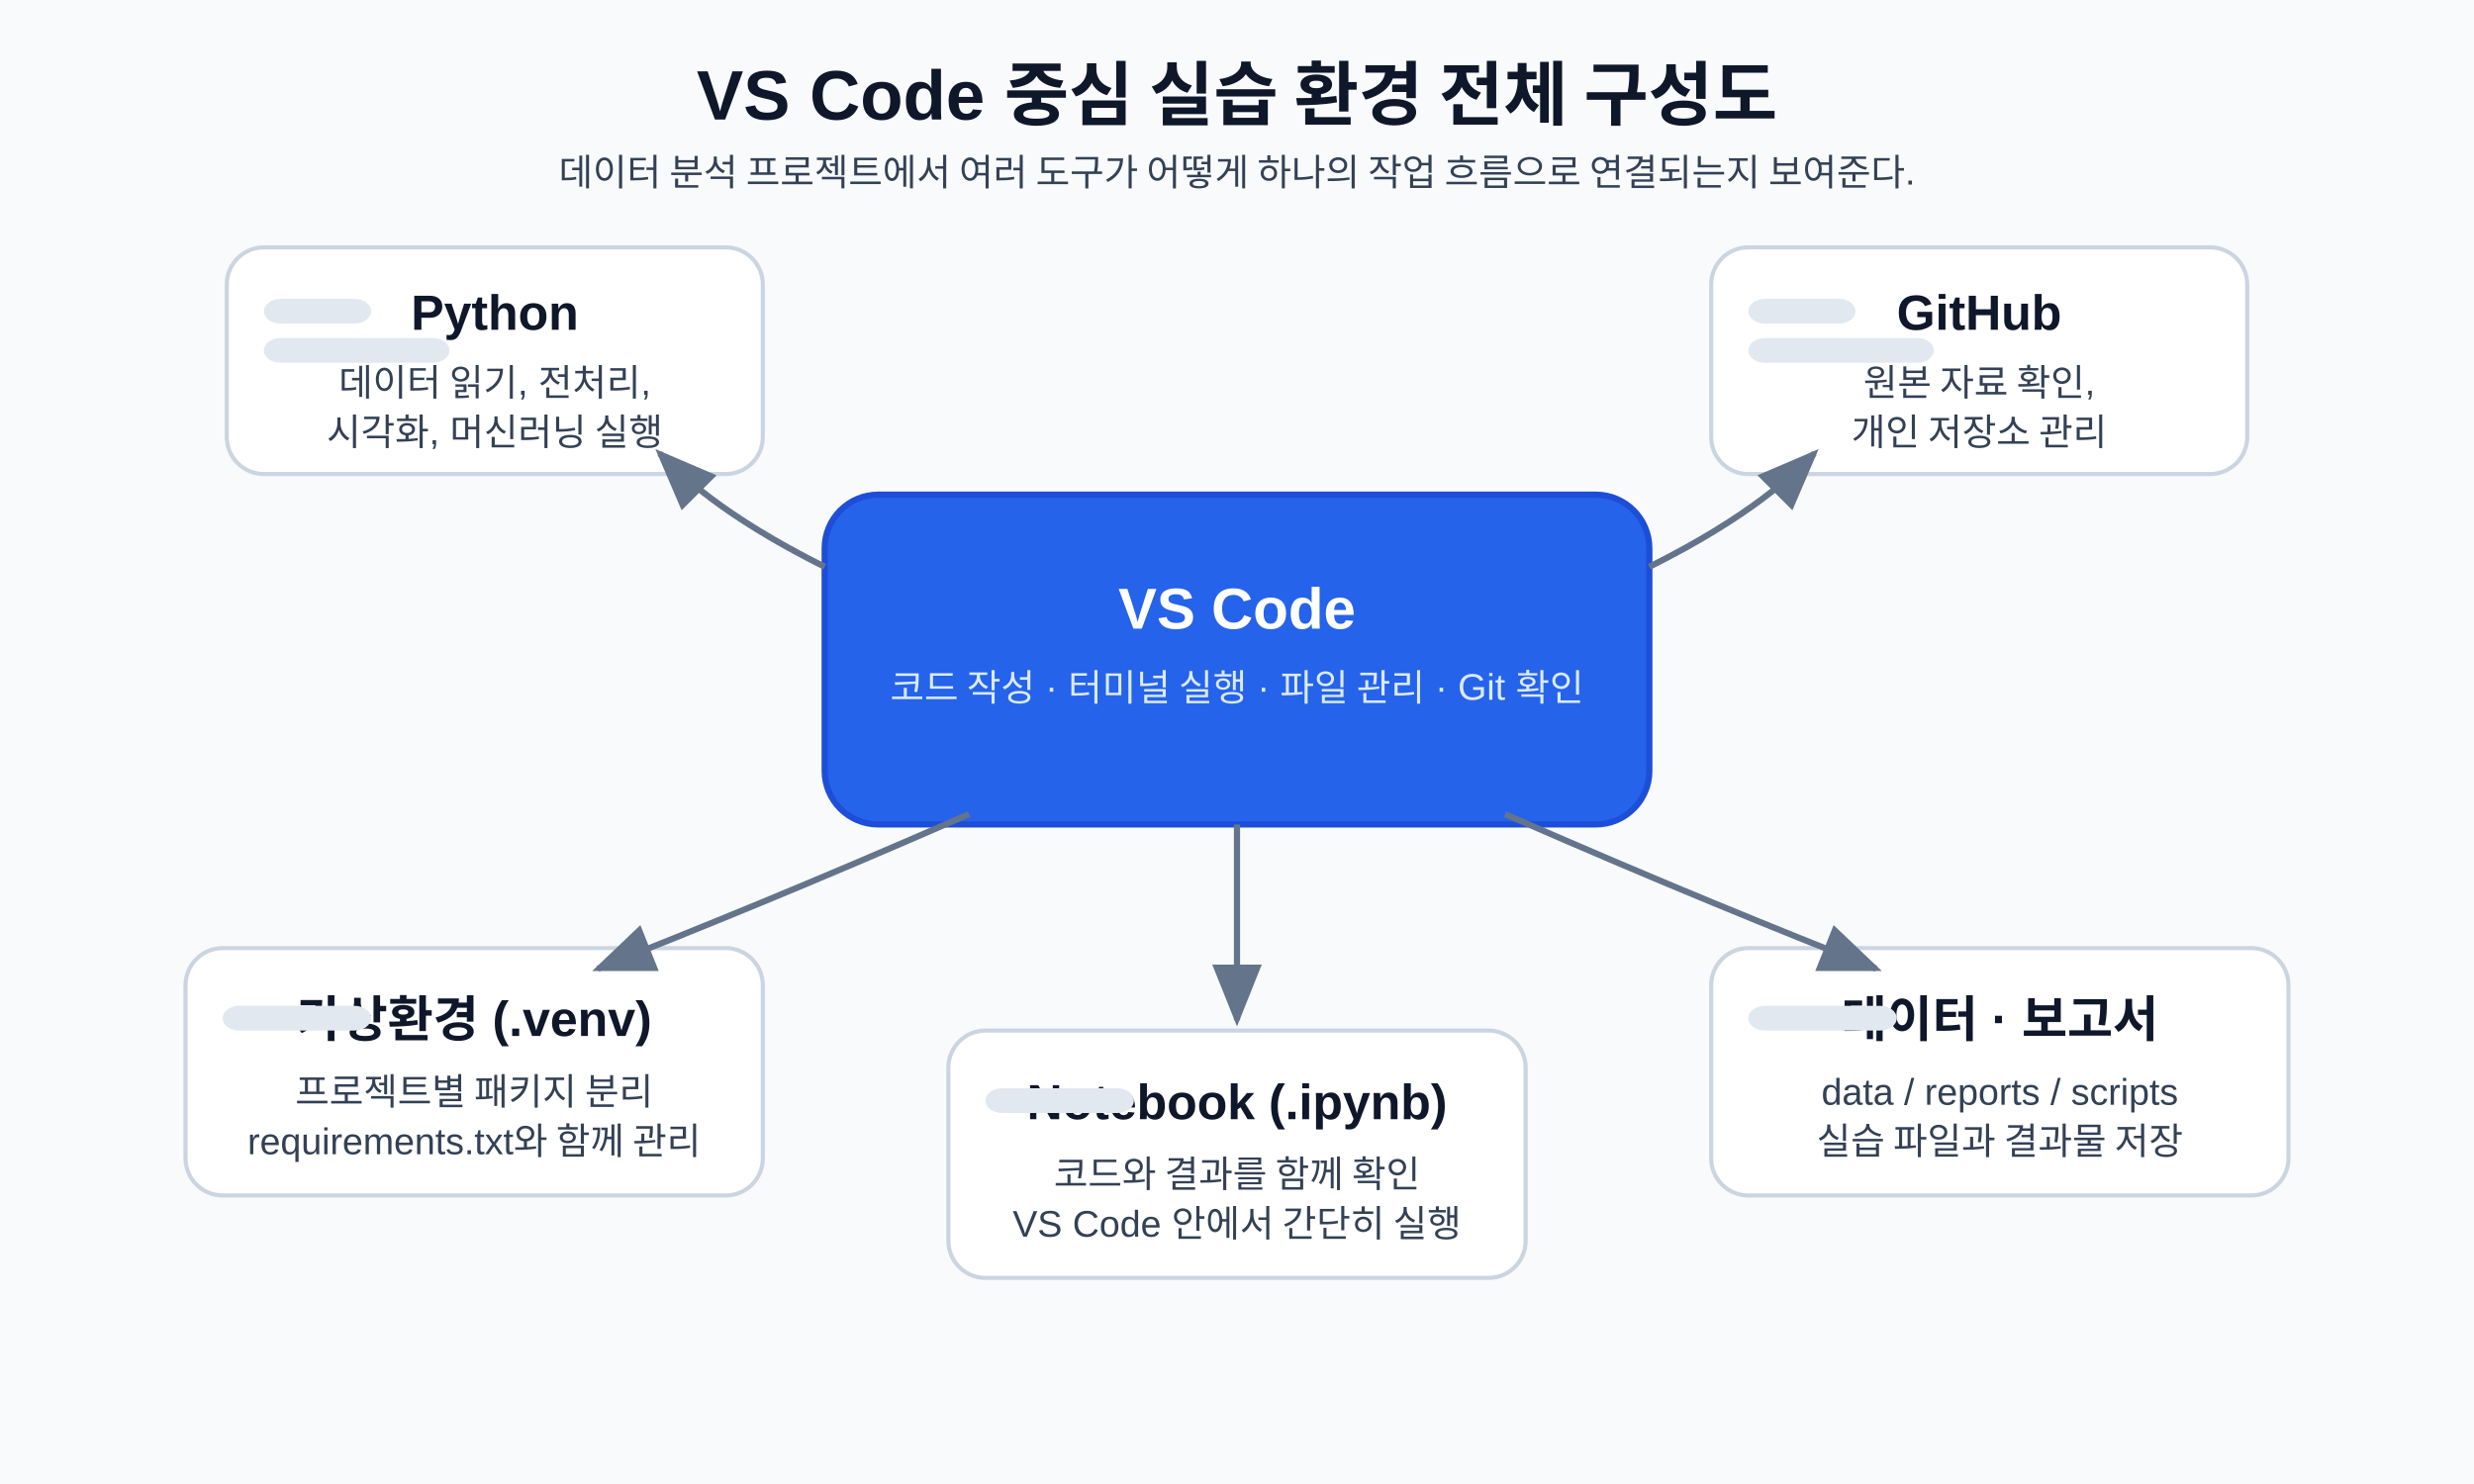
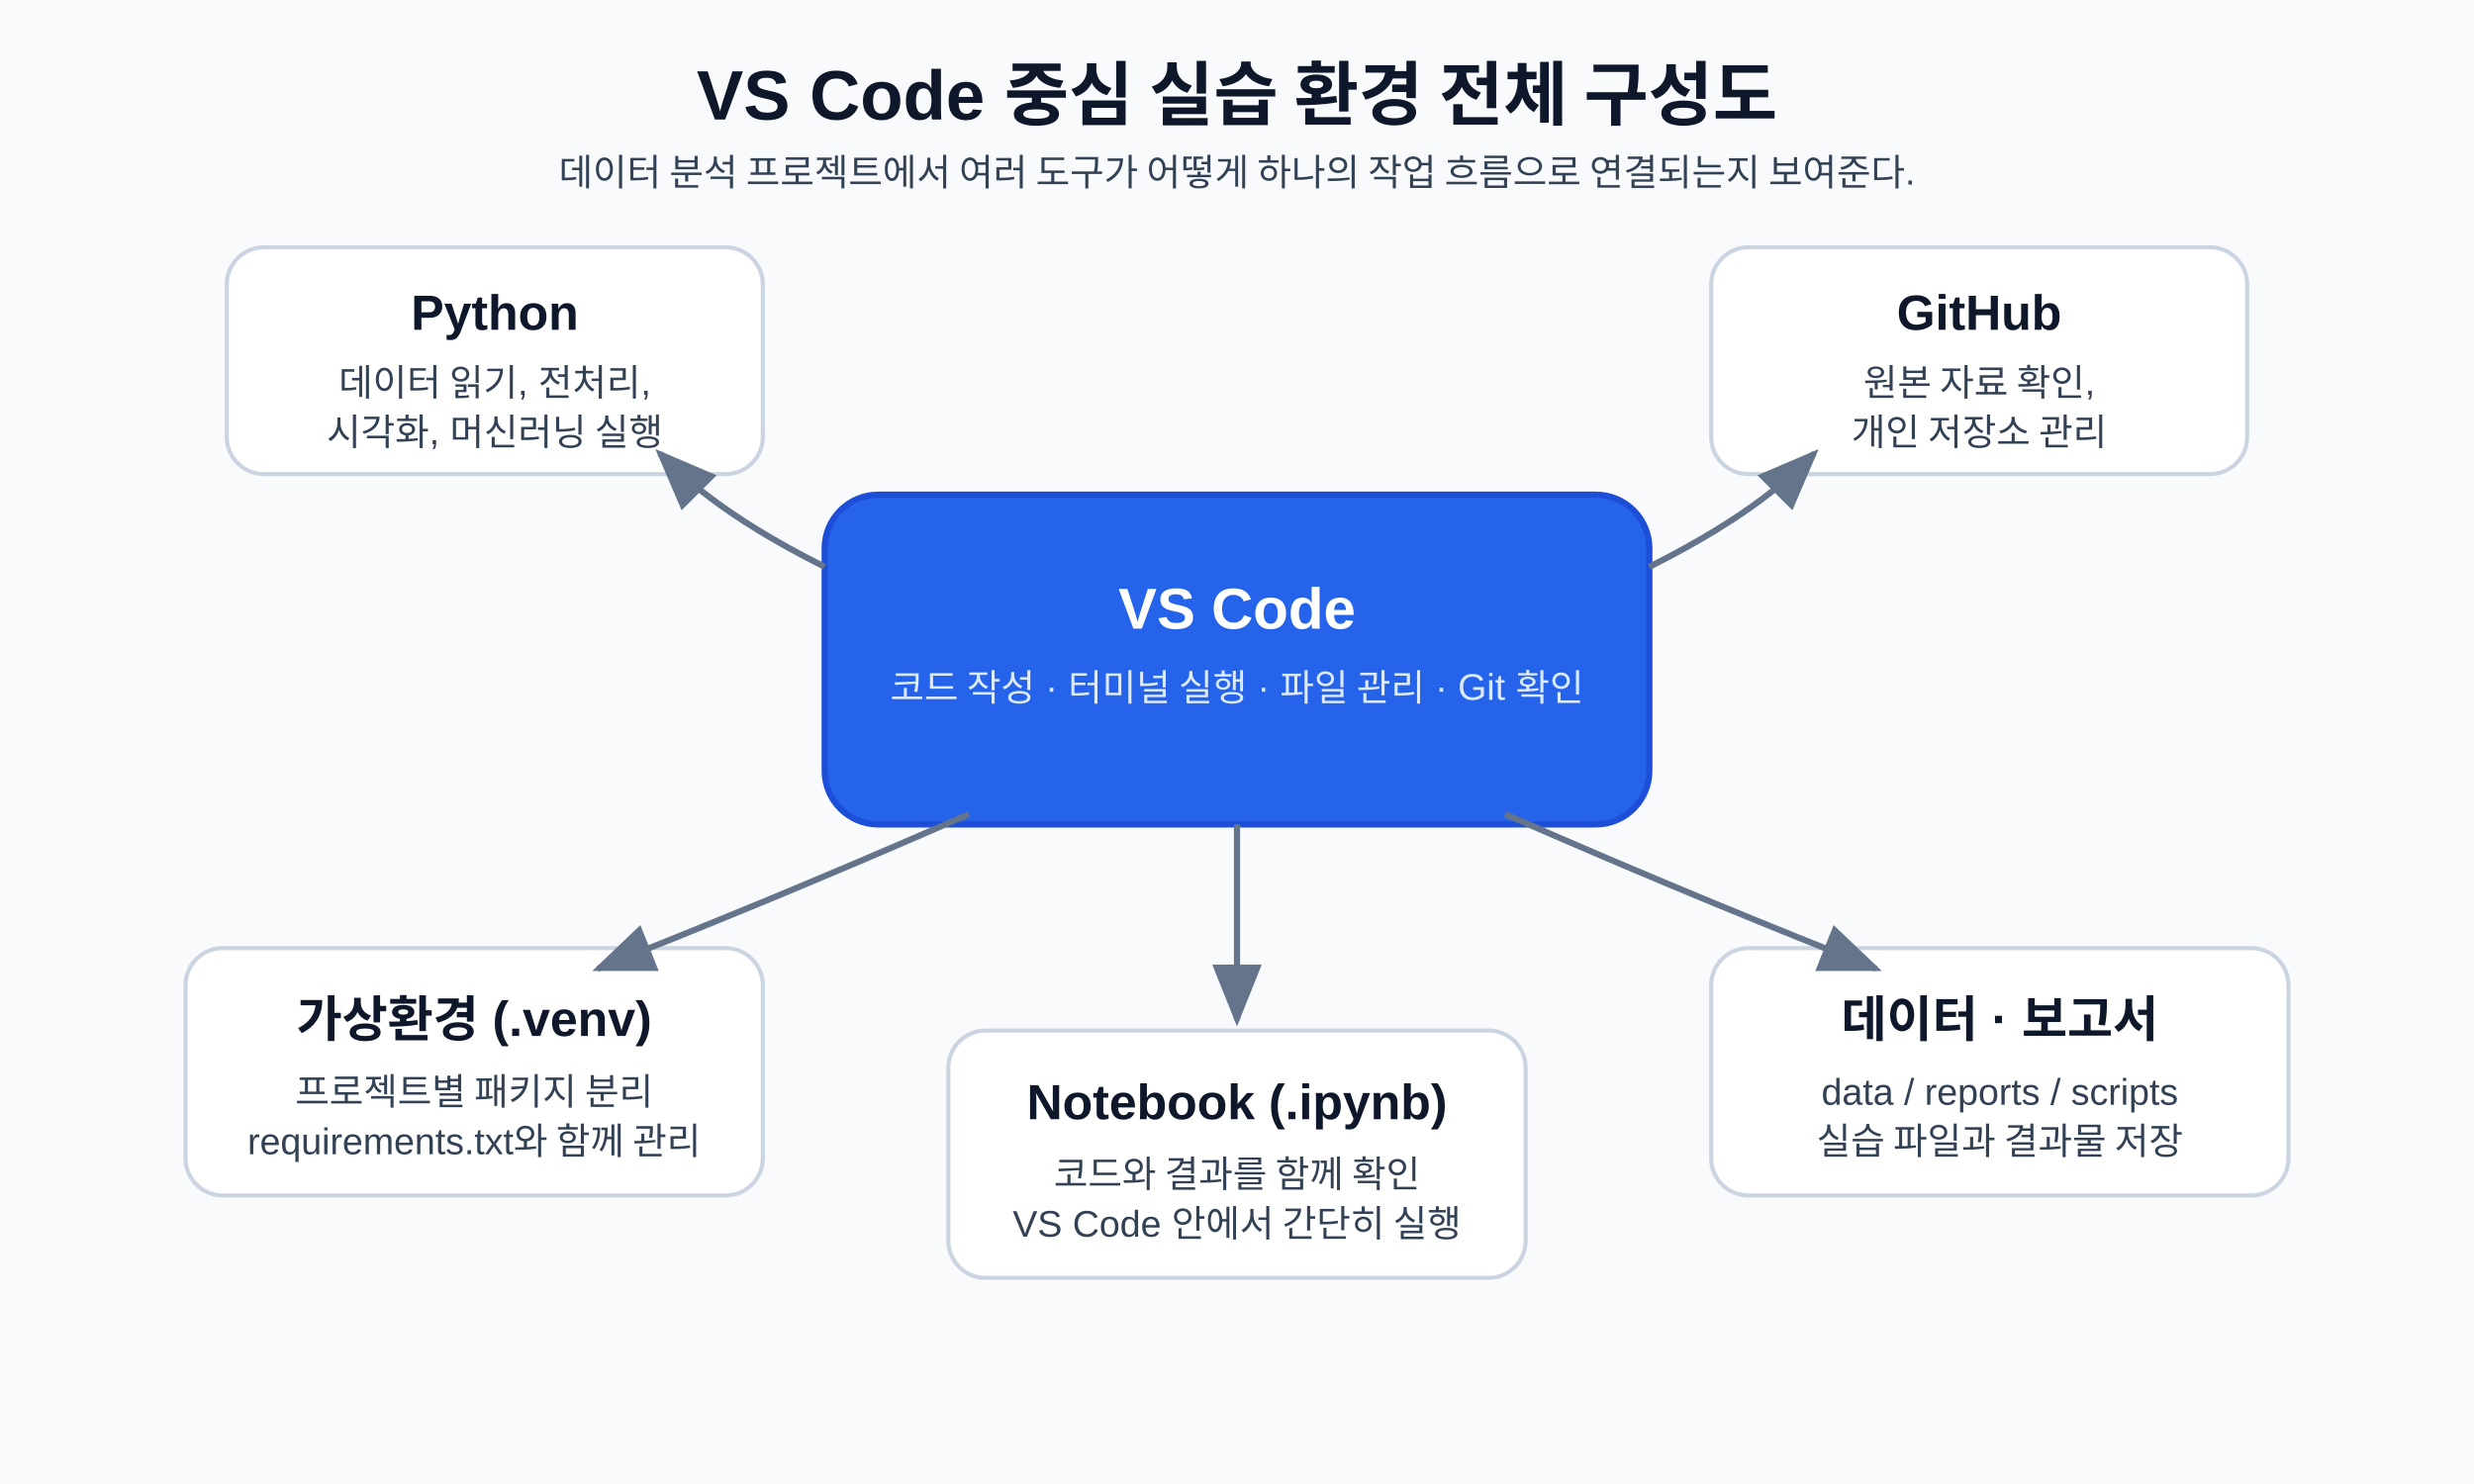
<svg xmlns="http://www.w3.org/2000/svg" width="1200" height="720" viewBox="0 0 1200 720" role="img" aria-labelledby="title desc">
  <defs>
    <style>
      .bg { fill: #f8fafc; }
      .title { font: 700 34px 'Arial', 'Noto Sans KR', sans-serif; fill: #0f172a; }
      .subtitle { font: 500 18px 'Arial', 'Noto Sans KR', sans-serif; fill: #334155; }
      .boxTitle { font: 700 24px 'Arial', 'Noto Sans KR', sans-serif; fill: #0f172a; }
      .boxText { font: 500 18px 'Arial', 'Noto Sans KR', sans-serif; fill: #334155; }
      .centerText { font: 700 28px 'Arial', 'Noto Sans KR', sans-serif; fill: #ffffff; }
      .centerSub { font: 500 18px 'Arial', 'Noto Sans KR', sans-serif; fill: #dbeafe; }
      .card { fill: #ffffff; stroke: #cbd5e1; stroke-width: 2; rx: 18; ry: 18; }
      .centerCard { fill: #2563eb; stroke: #1d4ed8; stroke-width: 3; rx: 26; ry: 26; }
      .arrow { stroke: #64748b; stroke-width: 3; fill: none; marker-end: url(#arrowhead); }
-       .mini { fill: #e2e8f0; rx: 8; ry: 8; }
    </style>
    <marker id="arrowhead" markerWidth="10" markerHeight="8" refX="9" refY="4" orient="auto">
      <polygon points="0 0, 10 4, 0 8" fill="#64748b" />
    </marker>
  </defs>
  <rect class="bg" width="1200" height="720" />
  <text x="600" y="58" text-anchor="middle" class="title">VS Code 중심 실습 환경 전체 구성도</text>
  <text x="600" y="90" text-anchor="middle" class="subtitle">데이터 분석 프로젝트에서 여러 도구가 어떻게 하나의 작업 흐름으로 연결되는지 보여준다.</text>
  <rect x="400" y="240" width="400" height="160" class="centerCard" />
  <text x="600" y="305" text-anchor="middle" class="centerText">VS Code</text>
  <text x="600" y="340" text-anchor="middle" class="centerSub">코드 작성 · 터미널 실행 · 파일 관리 · Git 확인</text>
  <rect x="110" y="120" width="260" height="110" class="card" />
  <text x="240" y="160" text-anchor="middle" class="boxTitle">Python</text>
  <text x="240" y="192" text-anchor="middle" class="boxText">데이터 읽기, 전처리,</text>
  <text x="240" y="216" text-anchor="middle" class="boxText">시각화, 머신러닝 실행</text>
  <rect x="830" y="120" width="260" height="110" class="card" />
  <text x="960" y="160" text-anchor="middle" class="boxTitle">GitHub</text>
  <text x="960" y="192" text-anchor="middle" class="boxText">원본 자료 확인,</text>
  <text x="960" y="216" text-anchor="middle" class="boxText">개인 저장소 관리</text>
  <rect x="90" y="460" width="280" height="120" class="card" />
  <text x="230" y="503" text-anchor="middle" class="boxTitle">가상환경 (.venv)</text>
  <text x="230" y="536" text-anchor="middle" class="boxText">프로젝트별 패키지 분리</text>
  <text x="230" y="560" text-anchor="middle" class="boxText">requirements.txt와 함께 관리</text>
  <rect x="460" y="500" width="280" height="120" class="card" />
  <text x="600" y="543" text-anchor="middle" class="boxTitle">Notebook (.ipynb)</text>
  <text x="600" y="576" text-anchor="middle" class="boxText">코드와 결과를 함께 확인</text>
  <text x="600" y="600" text-anchor="middle" class="boxText">VS Code 안에서 간단히 실행</text>
  <rect x="830" y="460" width="280" height="120" class="card" />
  <text x="970" y="503" text-anchor="middle" class="boxTitle">데이터 · 보고서</text>
  <text x="970" y="536" text-anchor="middle" class="boxText">data / reports / scripts</text>
  <text x="970" y="560" text-anchor="middle" class="boxText">실습 파일과 결과물 저장</text>
  <path d="M 400 275 C 350 250, 330 230, 320 220" class="arrow" />
  <path d="M 800 275 C 850 250, 870 230, 880 220" class="arrow" />
  <path d="M 470 395 C 390 430, 340 450, 290 470" class="arrow" />
  <path d="M 600 400 L 600 495" class="arrow" />
  <path d="M 730 395 C 810 430, 860 450, 910 470" class="arrow" />
-   <rect x="128" y="145" width="52" height="12" class="mini" />
-   <rect x="128" y="164" width="90" height="12" class="mini" />
-   <rect x="848" y="145" width="52" height="12" class="mini" />
-   <rect x="848" y="164" width="90" height="12" class="mini" />
-   <rect x="108" y="488" width="72" height="12" class="mini" />
-   <rect x="478" y="528" width="72" height="12" class="mini" />
-   <rect x="848" y="488" width="72" height="12" class="mini" />
</svg>
